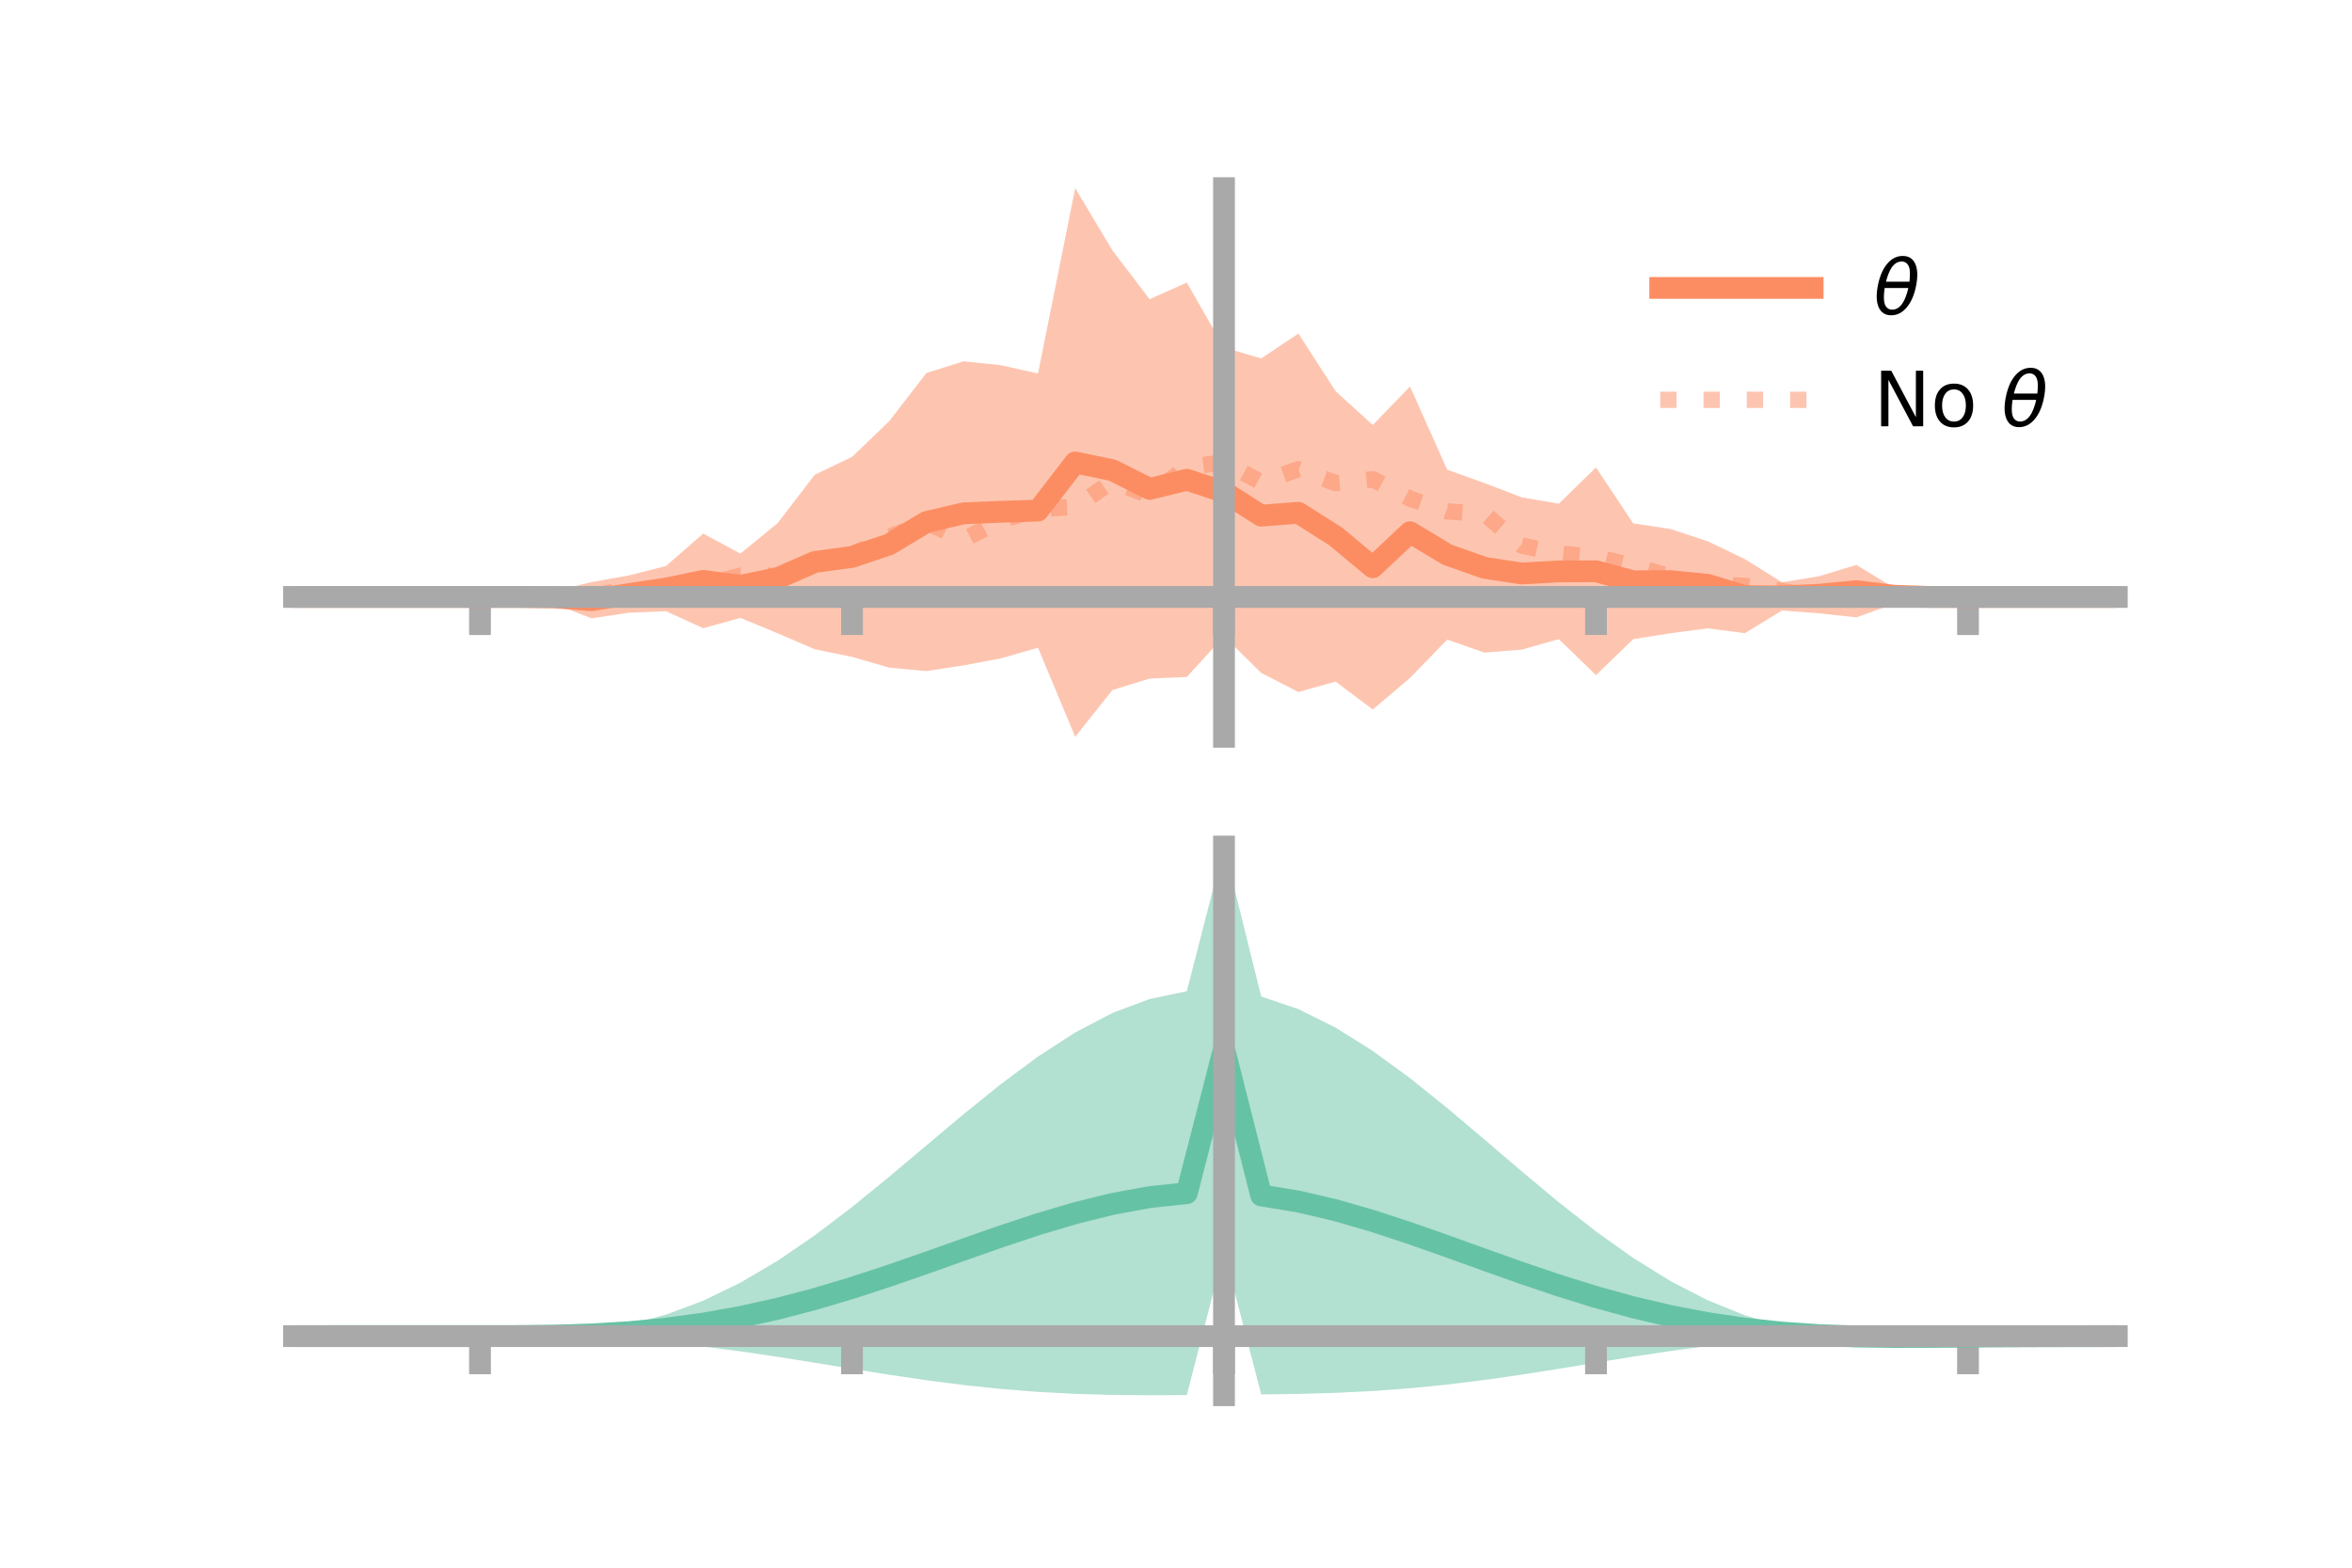
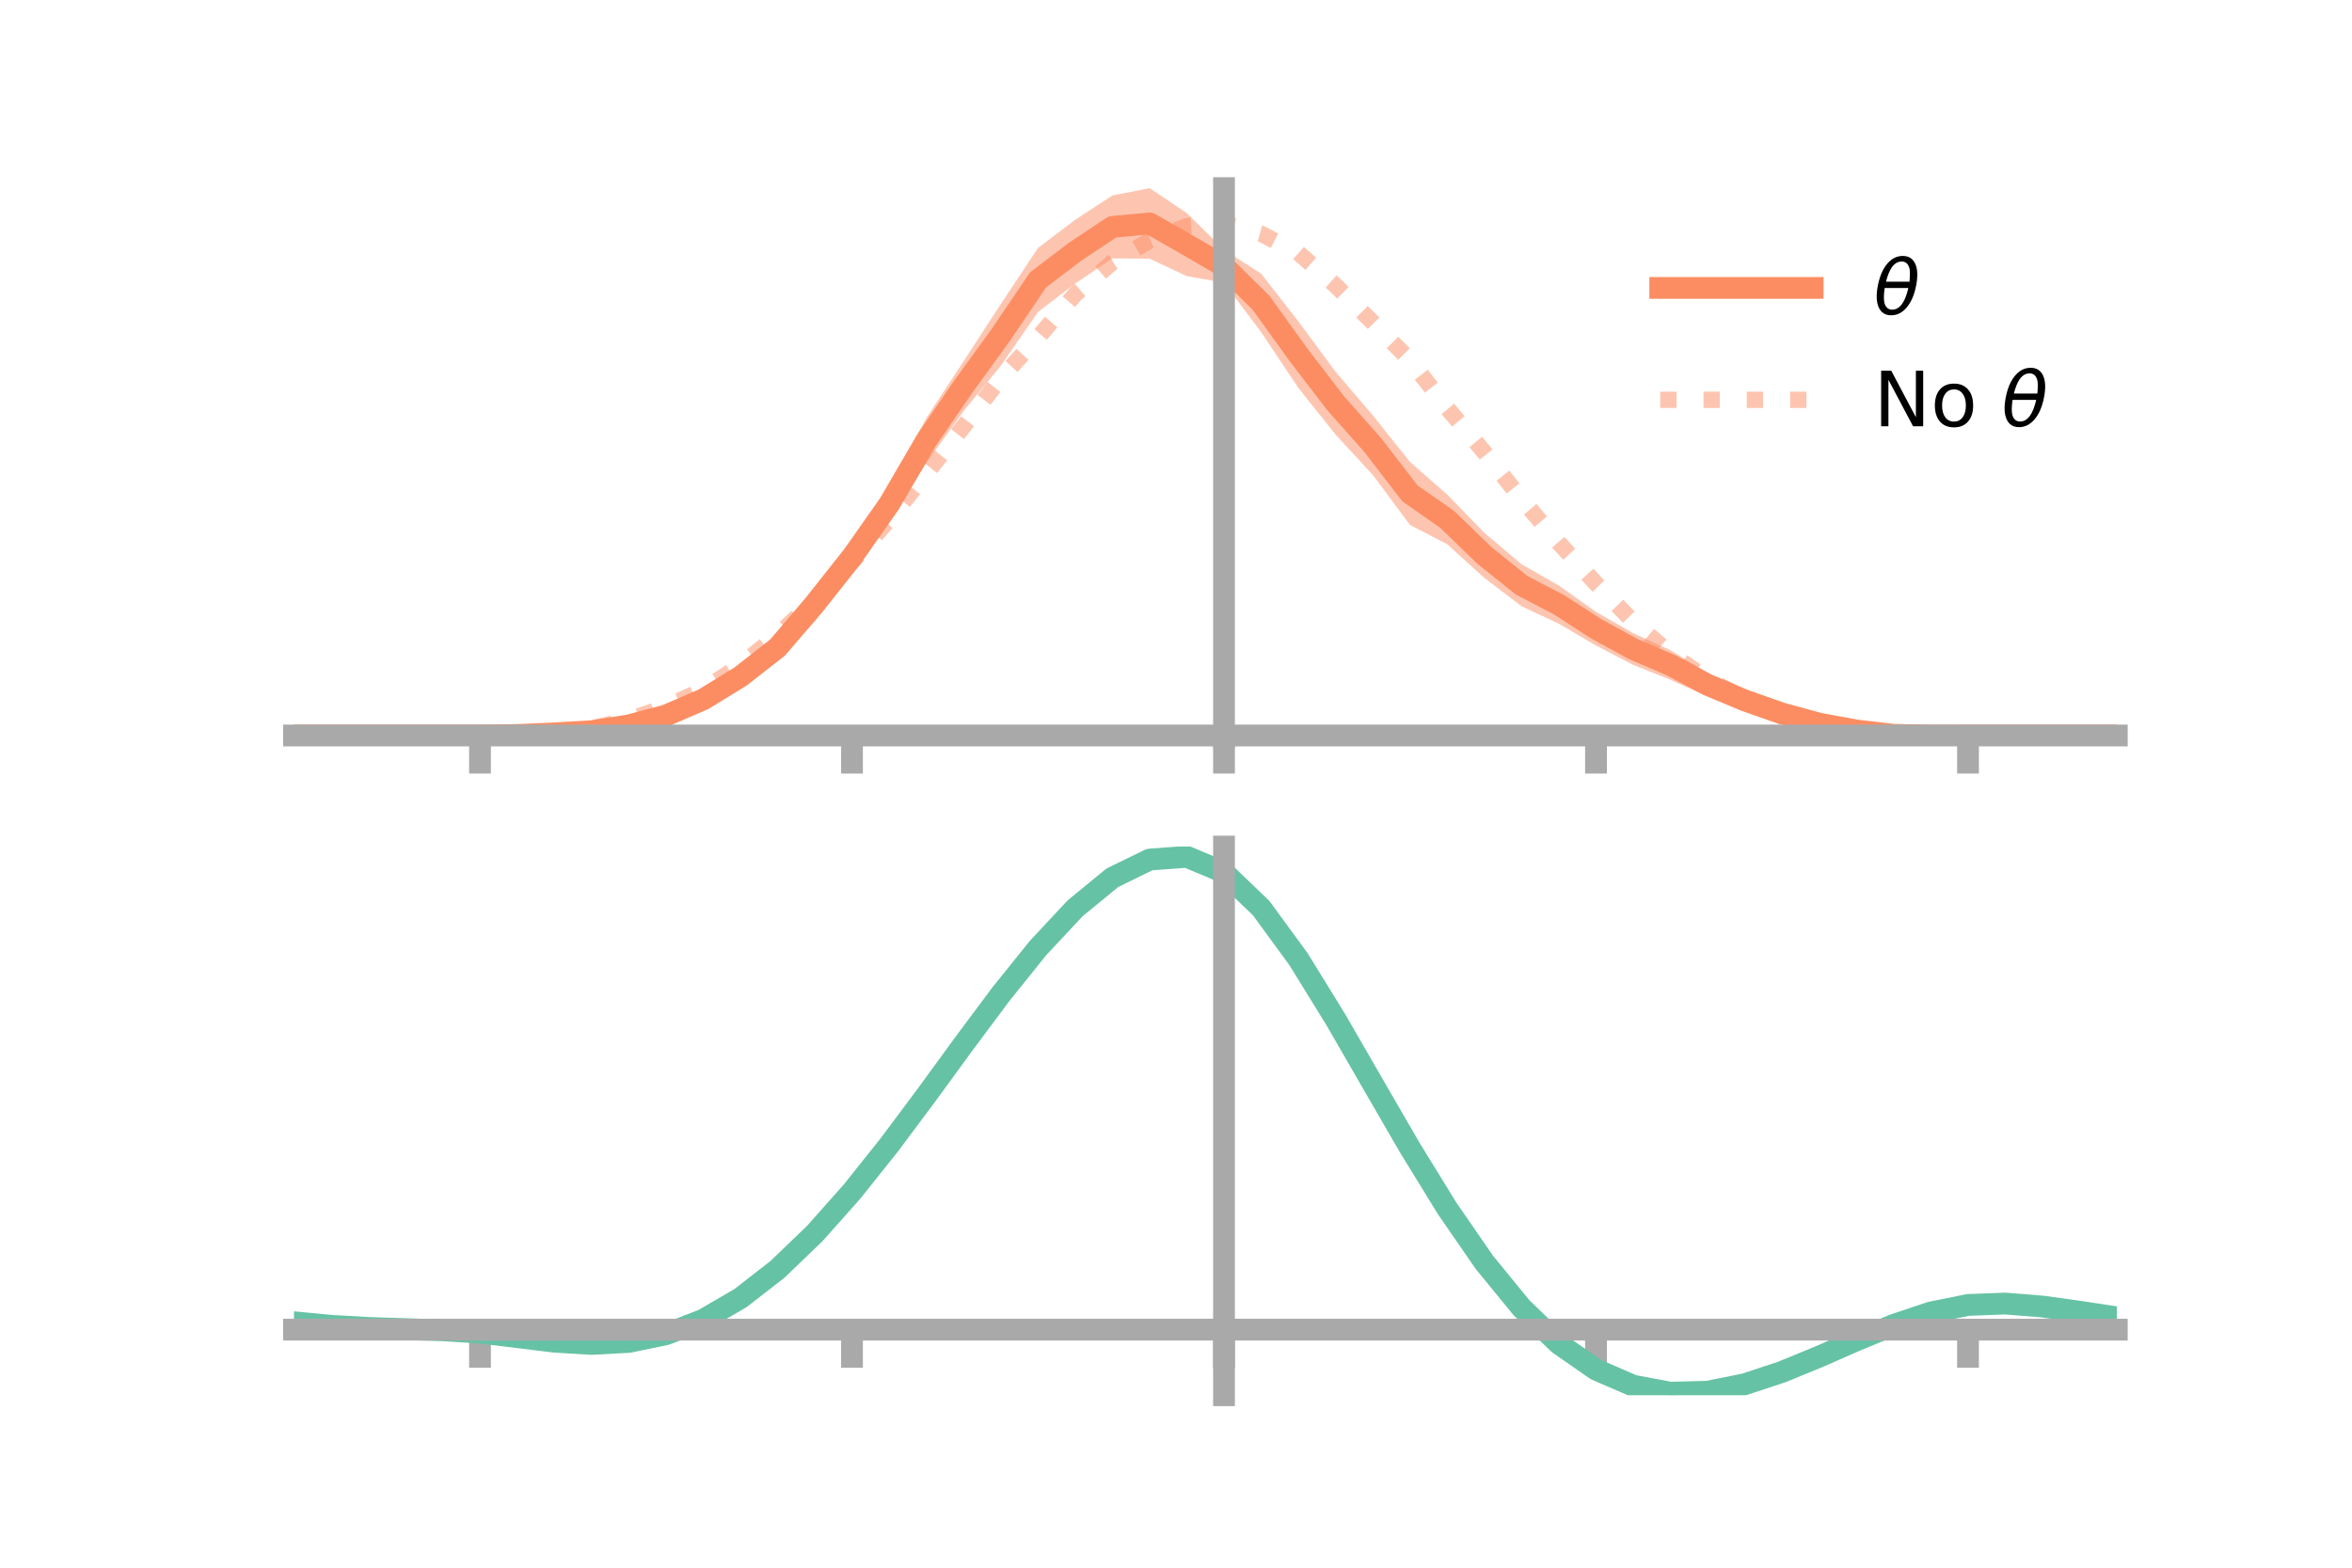
<svg xmlns="http://www.w3.org/2000/svg" xmlns:xlink="http://www.w3.org/1999/xlink" height="144pt" version="1.1" viewBox="0 0 216 144" width="216pt">
  <defs>
    <style type="text/css">*{stroke-linecap:butt;stroke-linejoin:round;}</style>
  </defs>
  <g id="figure_1">
    <g id="patch_1">
      <path d="M 0 144  L 216 144  L 216 0  L 0 0  z " style="fill:none;" />
    </g>
    <g id="axes_1">
      <g id="patch_2">
        <path d="M 27 67.68  L 194.4 67.68  L 194.4 17.28  L 27 17.28  z " style="fill:none;" />
      </g>
      <g id="PolyCollection_1">
-         <path clip-path="url(#p6ca75d2a4b)" d="M 27 54.832  L 27 54.832  L 30.416 54.832  L 33.833 54.832  L 37.249 54.832  L 40.665 54.832  L 44.082 54.832  L 47.498 54.809  L 50.914 54.29  L 54.331 53.467  L 57.747 52.859  L 61.163 51.989  L 64.58 49.013  L 67.996 50.851  L 71.412 48.055  L 74.829 43.602  L 78.245 41.972  L 81.661 38.691  L 85.078 34.262  L 88.494 33.186  L 91.91 33.543  L 95.327 34.306  L 98.743 17.28  L 102.159 22.994  L 105.576 27.486  L 108.992 25.952  L 112.408 31.92  L 115.824 32.926  L 119.241 30.638  L 122.657 35.931  L 126.073 39.04  L 129.49 35.501  L 132.906 43.145  L 136.322 44.368  L 139.739 45.68  L 143.155 46.267  L 146.571 42.938  L 149.988 48.077  L 153.404 48.588  L 156.82 49.713  L 160.237 51.352  L 163.653 53.486  L 167.069 52.927  L 170.486 51.89  L 173.902 53.972  L 177.318 54.82  L 180.735 54.832  L 184.151 54.832  L 187.567 54.832  L 190.984 54.832  L 194.4 54.832  L 194.4 54.832  L 194.4 54.832  L 190.984 54.832  L 187.567 54.832  L 184.151 54.832  L 180.735 54.832  L 177.318 54.847  L 173.902 55.47  L 170.486 56.706  L 167.069 56.339  L 163.653 56.077  L 160.237 58.163  L 156.82 57.712  L 153.404 58.169  L 149.988 58.71  L 146.571 62.014  L 143.155 58.708  L 139.739 59.676  L 136.322 59.943  L 132.906 58.753  L 129.49 62.274  L 126.073 65.172  L 122.657 62.605  L 119.241 63.566  L 115.824 61.809  L 112.408 58.443  L 108.992 62.187  L 105.576 62.331  L 102.159 63.388  L 98.743 67.68  L 95.327 59.494  L 91.91 60.477  L 88.494 61.119  L 85.078 61.644  L 81.661 61.327  L 78.245 60.338  L 74.829 59.637  L 71.412 58.171  L 67.996 56.758  L 64.58 57.705  L 61.163 56.142  L 57.747 56.282  L 54.331 56.799  L 50.914 55.46  L 47.498 54.848  L 44.082 54.832  L 40.665 54.832  L 37.249 54.832  L 33.833 54.832  L 30.416 54.832  L 27 54.832  z " style="fill:#fc8d62;fill-opacity:0.5;" />
+         <path clip-path="url(#p41ba941687)" d="M 27 67.558  L 27 67.558  L 30.416 67.558  L 33.833 67.558  L 37.249 67.558  L 40.665 67.558  L 44.082 67.558  L 47.498 67.457  L 50.914 67.192  L 54.331 66.87  L 57.747 66.237  L 61.163 65.055  L 64.58 63.446  L 67.996 61.035  L 71.412 58.232  L 74.829 53.86  L 78.245 49.542  L 81.661 44.67  L 85.078 38.395  L 88.494 33.18  L 91.91 27.932  L 95.327 22.774  L 98.743 20.189  L 102.159 17.956  L 105.576 17.28  L 108.992 19.574  L 112.408 22.944  L 115.824 25.142  L 119.241 29.526  L 122.657 34.149  L 126.073 38.152  L 129.49 42.432  L 132.906 45.426  L 136.322 48.947  L 139.739 51.831  L 143.155 53.782  L 146.571 56.202  L 149.988 58.162  L 153.404 59.716  L 156.82 61.816  L 160.237 63.418  L 163.653 64.842  L 167.069 66.055  L 170.486 66.781  L 173.902 67.315  L 177.318 67.507  L 180.735 67.558  L 184.151 67.558  L 187.567 67.558  L 190.984 67.558  L 194.4 67.558  L 194.4 67.558  L 194.4 67.558  L 190.984 67.558  L 187.567 67.558  L 184.151 67.558  L 180.735 67.559  L 177.318 67.624  L 173.902 67.68  L 170.486 67.42  L 167.069 66.89  L 163.653 66.236  L 160.237 65.258  L 156.82 63.988  L 153.404 62.443  L 149.988 61.073  L 146.571 59.296  L 143.155 57.289  L 139.739 55.689  L 136.322 53.089  L 132.906 49.992  L 129.49 48.219  L 126.073 43.625  L 122.657 39.921  L 119.241 35.638  L 115.824 30.514  L 112.408 25.973  L 108.992 25.365  L 105.576 23.762  L 102.159 23.733  L 98.743 26.045  L 95.327 28.652  L 91.91 33.601  L 88.494 37.761  L 85.078 42.498  L 81.661 47.941  L 78.245 52.789  L 74.829 57.09  L 71.412 60.727  L 67.996 63.268  L 64.58 65.046  L 61.163 66.383  L 57.747 67.028  L 54.331 67.456  L 50.914 67.534  L 47.498 67.572  L 44.082 67.559  L 40.665 67.558  L 37.249 67.558  L 33.833 67.558  L 30.416 67.558  L 27 67.558  z " style="fill:#fc8d62;fill-opacity:0.5;" />
      </g>
      <g id="matplotlib.axis_1">
        <g id="xtick_1">
          <g id="line2d_1">
            <defs>
-               <path d="M 0 0  L 0 3.5  " id="m09a8c3b1ac" style="stroke:#a9a9a9;stroke-width:2;" />
+               <path d="M 0 0  L 0 3.5  " id="m51d46bb97b" style="stroke:#a9a9a9;stroke-width:2;" />
            </defs>
            <g>
-               <use style="fill:#a9a9a9;stroke:#a9a9a9;stroke-width:2;" x="44.082" xlink:href="#m09a8c3b1ac" y="54.832" />
+               <use style="fill:#a9a9a9;stroke:#a9a9a9;stroke-width:2;" x="44.082" xlink:href="#m51d46bb97b" y="67.558" />
            </g>
          </g>
        </g>
        <g id="xtick_2">
          <g id="line2d_2">
            <g>
-               <use style="fill:#a9a9a9;stroke:#a9a9a9;stroke-width:2;" x="78.245" xlink:href="#m09a8c3b1ac" y="54.832" />
+               <use style="fill:#a9a9a9;stroke:#a9a9a9;stroke-width:2;" x="78.245" xlink:href="#m51d46bb97b" y="67.558" />
            </g>
          </g>
        </g>
        <g id="xtick_3">
          <g id="line2d_3">
            <g>
-               <use style="fill:#a9a9a9;stroke:#a9a9a9;stroke-width:2;" x="112.408" xlink:href="#m09a8c3b1ac" y="54.832" />
+               <use style="fill:#a9a9a9;stroke:#a9a9a9;stroke-width:2;" x="112.408" xlink:href="#m51d46bb97b" y="67.558" />
            </g>
          </g>
        </g>
        <g id="xtick_4">
          <g id="line2d_4">
            <g>
-               <use style="fill:#a9a9a9;stroke:#a9a9a9;stroke-width:2;" x="146.571" xlink:href="#m09a8c3b1ac" y="54.832" />
+               <use style="fill:#a9a9a9;stroke:#a9a9a9;stroke-width:2;" x="146.571" xlink:href="#m51d46bb97b" y="67.558" />
            </g>
          </g>
        </g>
        <g id="xtick_5">
          <g id="line2d_5">
            <g>
-               <use style="fill:#a9a9a9;stroke:#a9a9a9;stroke-width:2;" x="180.735" xlink:href="#m09a8c3b1ac" y="54.832" />
+               <use style="fill:#a9a9a9;stroke:#a9a9a9;stroke-width:2;" x="180.735" xlink:href="#m51d46bb97b" y="67.558" />
            </g>
          </g>
        </g>
      </g>
      <g id="matplotlib.axis_2" />
      <g id="line2d_6">
-         <path clip-path="url(#p6ca75d2a4b)" d="M 27 54.832  L 30.416 54.832  L 33.833 54.832  L 37.249 54.832  L 40.665 54.832  L 44.082 54.832  L 47.498 54.829  L 50.914 54.875  L 54.331 55.133  L 57.747 54.57  L 61.163 54.065  L 64.58 53.359  L 67.996 53.804  L 71.412 53.113  L 74.829 51.62  L 78.245 51.155  L 81.661 50.009  L 85.078 47.953  L 88.494 47.153  L 91.91 47.01  L 95.327 46.9  L 98.743 42.48  L 102.159 43.191  L 105.576 44.909  L 108.992 44.07  L 112.408 45.182  L 115.824 47.368  L 119.241 47.102  L 122.657 49.268  L 126.073 52.106  L 129.49 48.888  L 132.906 50.949  L 136.322 52.155  L 139.739 52.678  L 143.155 52.488  L 146.571 52.476  L 149.988 53.394  L 153.404 53.378  L 156.82 53.713  L 160.237 54.757  L 163.653 54.781  L 167.069 54.633  L 170.486 54.298  L 173.902 54.721  L 177.318 54.834  L 180.735 54.832  L 184.151 54.832  L 187.567 54.832  L 190.984 54.832  L 194.4 54.832  " style="fill:none;stroke:#fc8d62;stroke-linecap:square;stroke-width:2;" />
+         <path clip-path="url(#p41ba941687)" d="M 27 67.558  L 30.416 67.558  L 33.833 67.558  L 37.249 67.558  L 40.665 67.558  L 44.082 67.558  L 47.498 67.514  L 50.914 67.363  L 54.331 67.163  L 57.747 66.632  L 61.163 65.719  L 64.58 64.246  L 67.996 62.151  L 71.412 59.48  L 74.829 55.475  L 78.245 51.166  L 81.661 46.305  L 85.078 40.447  L 88.494 35.471  L 91.91 30.766  L 95.327 25.713  L 98.743 23.117  L 102.159 20.844  L 105.576 20.521  L 108.992 22.469  L 112.408 24.458  L 115.824 27.828  L 119.241 32.582  L 122.657 37.035  L 126.073 40.888  L 129.49 45.326  L 132.906 47.709  L 136.322 51.018  L 139.739 53.76  L 143.155 55.536  L 146.571 57.749  L 149.988 59.618  L 153.404 61.08  L 156.82 62.902  L 160.237 64.338  L 163.653 65.539  L 167.069 66.472  L 170.486 67.1  L 173.902 67.498  L 177.318 67.565  L 180.735 67.558  L 184.151 67.558  L 187.567 67.558  L 190.984 67.558  L 194.4 67.558  " style="fill:none;stroke:#fc8d62;stroke-linecap:square;stroke-width:2;" />
      </g>
      <g id="line2d_7">
-         <path clip-path="url(#p6ca75d2a4b)" d="M 27 54.832  L 30.416 54.832  L 33.833 54.832  L 37.249 54.832  L 40.665 54.832  L 44.082 54.832  L 47.498 54.848  L 50.914 54.829  L 54.331 54.746  L 57.747 54.094  L 61.163 54.314  L 64.58 53.778  L 67.996 52.879  L 71.412 52.888  L 74.829 51.576  L 78.245 50.927  L 81.661 49.31  L 85.078 48  L 88.494 49.556  L 91.91 47.814  L 95.327 46.755  L 98.743 46.568  L 102.159 44.208  L 105.576 45.523  L 108.992 42.896  L 112.408 42.48  L 115.824 44.3  L 119.241 43.1  L 122.657 44.371  L 126.073 44.027  L 129.49 45.804  L 132.906 46.976  L 136.322 47.188  L 139.739 50.108  L 143.155 50.839  L 146.571 51.166  L 149.988 51.977  L 153.404 52.95  L 156.82 53.683  L 160.237 53.806  L 163.653 54.278  L 167.069 54.915  L 170.486 54.702  L 173.902 54.777  L 177.318 54.807  L 180.735 54.832  L 184.151 54.832  L 187.567 54.832  L 190.984 54.832  L 194.4 54.832  " style="fill:none;stroke:#fc8d62;stroke-dasharray:1.5,2.475;stroke-dashoffset:0;stroke-opacity:0.5;stroke-width:1.5;" />
+         <path clip-path="url(#p41ba941687)" d="M 27 67.558  L 30.416 67.558  L 33.833 67.558  L 37.249 67.558  L 40.665 67.558  L 44.082 67.558  L 47.498 67.535  L 50.914 67.338  L 54.331 66.907  L 57.747 66.123  L 61.163 64.913  L 64.58 63.363  L 67.996 61.113  L 71.412 58.33  L 74.829 55.116  L 78.245 51.631  L 81.661 47.717  L 85.078 43.494  L 88.494 39.161  L 91.91 34.735  L 95.327 30.994  L 98.743 27.031  L 102.159 24.099  L 105.576 22.095  L 108.992 20.771  L 112.408 20.521  L 115.824 21.481  L 119.241 23.232  L 122.657 26.229  L 126.073 29.618  L 129.49 33.082  L 132.906 37.487  L 136.322 41.546  L 139.739 45.851  L 143.155 49.861  L 146.571 53.6  L 149.988 57.1  L 153.404 60.045  L 156.82 62.379  L 160.237 64.193  L 163.653 65.732  L 167.069 66.645  L 170.486 67.188  L 173.902 67.464  L 177.318 67.542  L 180.735 67.558  L 184.151 67.558  L 187.567 67.558  L 190.984 67.558  L 194.4 67.558  " style="fill:none;stroke:#fc8d62;stroke-dasharray:1.5,2.475;stroke-dashoffset:0;stroke-opacity:0.5;stroke-width:1.5;" />
      </g>
      <g id="patch_3">
        <path d="M 112.408 67.68  L 112.408 17.28  " style="fill:none;stroke:#a9a9a9;stroke-linecap:square;stroke-linejoin:miter;stroke-width:2;" />
      </g>
      <g id="patch_4">
        <path d="M 194.4 67.68  L 194.4 17.28  " style="fill:none;" />
      </g>
      <g id="patch_5">
-         <path d="M 27 54.832  L 194.4 54.832  " style="fill:none;stroke:#a9a9a9;stroke-linecap:square;stroke-linejoin:miter;stroke-width:2;" />
+         <path d="M 27 67.558  L 194.4 67.558  " style="fill:none;stroke:#a9a9a9;stroke-linecap:square;stroke-linejoin:miter;stroke-width:2;" />
      </g>
      <g id="patch_6">
        <path d="M 27 17.28  L 194.4 17.28  " style="fill:none;" />
      </g>
      <g id="legend_1">
        <g id="line2d_8">
          <path d="M 152.47 26.449  L 166.47 26.449  " style="fill:none;stroke:#fc8d62;stroke-linecap:square;stroke-width:2;" />
        </g>
        <g id="line2d_9" />
        <g id="text_1">
          <g transform="translate(172.07 28.89891)scale(0.07 -0.07)">
            <defs>
              <path d="M 45.516 34.672  L 14.453 34.672  Q 12.359 20.062 14.5 13.875  Q 17.188 6.25 24.469 6.25  Q 31.781 6.25 37.359 13.922  Q 42.234 20.656 45.516 34.672  z M 47.016 42.969  Q 48.344 56.844 46.625 61.719  Q 43.953 69.438 36.766 69.438  Q 29.297 69.438 23.828 61.812  Q 19.531 55.672 16.156 42.969  z M 38.188 76.766  Q 49.906 76.766 54.594 66.406  Q 59.281 56.109 55.719 37.844  Q 52.203 19.625 43.453 9.281  Q 34.766 -1.125 23.047 -1.125  Q 11.281 -1.125 6.641 9.281  Q 2 19.625 5.516 37.844  Q 9.078 56.109 17.719 66.406  Q 26.422 76.766 38.188 76.766  z " id="DejaVuSans-Oblique-952" />
            </defs>
            <use transform="translate(0 0.234375)" xlink:href="#DejaVuSans-Oblique-952" />
          </g>
        </g>
        <g id="line2d_10">
          <path d="M 152.47 36.724  L 166.47 36.724  " style="fill:none;stroke:#fc8d62;stroke-dasharray:1.5,2.475;stroke-dashoffset:0;stroke-opacity:0.5;stroke-width:1.5;" />
        </g>
        <g id="line2d_11" />
        <g id="text_2">
          <g transform="translate(172.07 39.17359)scale(0.07 -0.07)">
            <defs>
              <path d="M 9.812 72.906  L 23.094 72.906  L 55.422 11.922  L 55.422 72.906  L 64.984 72.906  L 64.984 0  L 51.703 0  L 19.391 60.984  L 19.391 0  L 9.812 0  z " id="DejaVuSans-78" />
              <path d="M 30.609 48.391  Q 23.391 48.391 19.188 42.75  Q 14.984 37.109 14.984 27.297  Q 14.984 17.484 19.156 11.844  Q 23.344 6.203 30.609 6.203  Q 37.797 6.203 41.984 11.859  Q 46.188 17.531 46.188 27.297  Q 46.188 37.016 41.984 42.703  Q 37.797 48.391 30.609 48.391  z M 30.609 56  Q 42.328 56 49.016 48.375  Q 55.719 40.766 55.719 27.297  Q 55.719 13.875 49.016 6.219  Q 42.328 -1.422 30.609 -1.422  Q 18.844 -1.422 12.172 6.219  Q 5.516 13.875 5.516 27.297  Q 5.516 40.766 12.172 48.375  Q 18.844 56 30.609 56  z " id="DejaVuSans-111" />
              <path id="DejaVuSans-32" />
            </defs>
            <use transform="translate(0 0.234375)" xlink:href="#DejaVuSans-78" />
            <use transform="translate(74.80469 0.234375)" xlink:href="#DejaVuSans-111" />
            <use transform="translate(135.9863 0.234375)" xlink:href="#DejaVuSans-32" />
            <use transform="translate(167.7734 0.234375)" xlink:href="#DejaVuSans-Oblique-952" />
          </g>
        </g>
      </g>
    </g>
    <g id="axes_2">
      <g id="patch_7">
        <path d="M 27 128.16  L 194.4 128.16  L 194.4 77.76  L 27 77.76  z " style="fill:none;" />
      </g>
      <g id="PolyCollection_2">
-         <path clip-path="url(#p4cc0d08d5c)" d="M 27 122.734  L 27 122.726  L 30.416 122.728  L 33.833 122.729  L 37.249 122.729  L 40.665 122.729  L 44.082 122.729  L 47.498 122.711  L 50.914 122.587  L 54.331 122.268  L 57.747 121.676  L 61.163 120.756  L 64.58 119.475  L 67.996 117.821  L 71.412 115.808  L 74.829 113.473  L 78.245 110.875  L 81.661 108.091  L 85.078 105.213  L 88.494 102.342  L 91.91 99.585  L 95.327 97.049  L 98.743 94.838  L 102.159 93.048  L 105.576 91.764  L 108.992 91.055  L 112.408 77.76  L 115.824 91.531  L 119.241 92.695  L 122.657 94.391  L 126.073 96.537  L 129.49 99.034  L 132.906 101.78  L 136.322 104.667  L 139.739 107.586  L 143.155 110.435  L 146.571 113.118  L 149.988 115.552  L 153.404 117.672  L 156.82 119.432  L 160.237 120.812  L 163.653 121.81  L 167.069 122.426  L 170.486 122.596  L 173.902 122.598  L 177.318 122.619  L 180.735 122.655  L 184.151 122.683  L 187.567 122.702  L 190.984 122.715  L 194.4 122.722  L 194.4 122.742  L 194.4 122.742  L 190.984 122.757  L 187.567 122.784  L 184.151 122.829  L 180.735 122.899  L 177.318 122.988  L 173.902 123.022  L 170.486 122.933  L 167.069 122.848  L 163.653 122.997  L 160.237 123.271  L 156.82 123.643  L 153.404 124.098  L 149.988 124.614  L 146.571 125.167  L 143.155 125.728  L 139.739 126.267  L 136.322 126.758  L 132.906 127.18  L 129.49 127.52  L 126.073 127.773  L 122.657 127.941  L 119.241 128.037  L 115.824 128.083  L 112.408 114.899  L 108.992 128.143  L 105.576 128.16  L 102.159 128.131  L 98.743 128.033  L 95.327 127.852  L 91.91 127.581  L 88.494 127.221  L 85.078 126.781  L 81.661 126.277  L 78.245 125.733  L 74.829 125.174  L 71.412 124.63  L 67.996 124.127  L 64.58 123.688  L 61.163 123.329  L 57.747 123.059  L 54.331 122.878  L 50.914 122.776  L 47.498 122.735  L 44.082 122.729  L 40.665 122.729  L 37.249 122.729  L 33.833 122.73  L 30.416 122.731  L 27 122.734  z " style="fill:#66c2a5;fill-opacity:0.5;" />
+         <path clip-path="url(#pd423d607f9)" d="M 27 121.5  L 27 121.412  L 30.416 121.746  L 33.833 121.943  L 37.249 122.05  L 40.665 122.153  L 44.082 122.375  L 47.498 122.786  L 50.914 123.196  L 54.331 123.392  L 57.747 123.201  L 61.163 122.486  L 64.58 121.144  L 67.996 119.117  L 71.412 116.4  L 74.829 113.033  L 78.245 109.1  L 81.661 104.718  L 85.078 100.043  L 88.494 95.262  L 91.91 90.59  L 95.327 86.266  L 98.743 82.546  L 102.159 79.702  L 105.576 78.013  L 108.992 77.76  L 112.408 79.216  L 115.824 82.542  L 119.241 87.275  L 122.657 92.884  L 126.073 98.888  L 129.49 104.877  L 132.906 110.515  L 136.322 115.546  L 139.739 119.79  L 143.155 123.137  L 146.571 125.548  L 149.988 127.042  L 153.404 127.691  L 156.82 127.608  L 160.237 126.933  L 163.653 125.823  L 167.069 124.446  L 170.486 122.977  L 173.902 121.59  L 177.318 120.463  L 180.735 119.776  L 184.151 119.651  L 187.567 119.933  L 190.984 120.419  L 194.4 120.95  L 194.4 121.062  L 194.4 121.062  L 190.984 120.557  L 187.567 120.092  L 184.151 119.824  L 180.735 119.955  L 177.318 120.654  L 173.902 121.815  L 170.486 123.254  L 167.069 124.782  L 163.653 126.211  L 160.237 127.361  L 156.82 128.062  L 153.404 128.16  L 149.988 127.527  L 146.571 126.066  L 143.155 123.719  L 139.739 120.473  L 136.322 116.364  L 132.906 111.492  L 129.49 106.025  L 126.073 100.209  L 122.657 94.37  L 119.241 88.907  L 115.824 84.295  L 112.408 81.055  L 108.992 79.644  L 105.576 79.898  L 102.159 81.545  L 98.743 84.305  L 95.327 87.902  L 91.91 92.073  L 88.494 96.567  L 85.078 101.155  L 81.661 105.63  L 78.245 109.815  L 74.829 113.567  L 71.412 116.775  L 67.996 119.37  L 64.58 121.319  L 61.163 122.626  L 57.747 123.328  L 54.331 123.503  L 50.914 123.285  L 47.498 122.857  L 44.082 122.445  L 40.665 122.226  L 37.249 122.121  L 33.833 122.012  L 30.416 121.818  L 27 121.5  z " style="fill:#66c2a5;fill-opacity:0.5;" />
      </g>
      <g id="matplotlib.axis_3">
        <g id="xtick_6">
          <g id="line2d_12">
            <g>
-               <use style="fill:#a9a9a9;stroke:#a9a9a9;stroke-width:2;" x="44.082" xlink:href="#m09a8c3b1ac" y="122.729" />
+               <use style="fill:#a9a9a9;stroke:#a9a9a9;stroke-width:2;" x="44.082" xlink:href="#m51d46bb97b" y="122.135" />
            </g>
          </g>
        </g>
        <g id="xtick_7">
          <g id="line2d_13">
            <g>
-               <use style="fill:#a9a9a9;stroke:#a9a9a9;stroke-width:2;" x="78.245" xlink:href="#m09a8c3b1ac" y="122.729" />
+               <use style="fill:#a9a9a9;stroke:#a9a9a9;stroke-width:2;" x="78.245" xlink:href="#m51d46bb97b" y="122.135" />
            </g>
          </g>
        </g>
        <g id="xtick_8">
          <g id="line2d_14">
            <g>
-               <use style="fill:#a9a9a9;stroke:#a9a9a9;stroke-width:2;" x="112.408" xlink:href="#m09a8c3b1ac" y="122.729" />
+               <use style="fill:#a9a9a9;stroke:#a9a9a9;stroke-width:2;" x="112.408" xlink:href="#m51d46bb97b" y="122.135" />
            </g>
          </g>
        </g>
        <g id="xtick_9">
          <g id="line2d_15">
            <g>
-               <use style="fill:#a9a9a9;stroke:#a9a9a9;stroke-width:2;" x="146.571" xlink:href="#m09a8c3b1ac" y="122.729" />
+               <use style="fill:#a9a9a9;stroke:#a9a9a9;stroke-width:2;" x="146.571" xlink:href="#m51d46bb97b" y="122.135" />
            </g>
          </g>
        </g>
        <g id="xtick_10">
          <g id="line2d_16">
            <g>
-               <use style="fill:#a9a9a9;stroke:#a9a9a9;stroke-width:2;" x="180.735" xlink:href="#m09a8c3b1ac" y="122.729" />
+               <use style="fill:#a9a9a9;stroke:#a9a9a9;stroke-width:2;" x="180.735" xlink:href="#m51d46bb97b" y="122.135" />
            </g>
          </g>
        </g>
      </g>
      <g id="matplotlib.axis_4" />
      <g id="line2d_17">
-         <path clip-path="url(#p4cc0d08d5c)" d="M 27 122.73  L 30.416 122.729  L 33.833 122.729  L 37.249 122.729  L 40.665 122.729  L 44.082 122.729  L 47.498 122.723  L 50.914 122.682  L 54.331 122.573  L 57.747 122.367  L 61.163 122.043  L 64.58 121.581  L 67.996 120.974  L 71.412 120.219  L 74.829 119.323  L 78.245 118.304  L 81.661 117.184  L 85.078 115.997  L 88.494 114.782  L 91.91 113.583  L 95.327 112.451  L 98.743 111.436  L 102.159 110.59  L 105.576 109.962  L 108.992 109.599  L 112.408 96.329  L 115.824 109.807  L 119.241 110.366  L 122.657 111.166  L 126.073 112.155  L 129.49 113.277  L 132.906 114.48  L 136.322 115.712  L 139.739 116.927  L 143.155 118.081  L 146.571 119.143  L 149.988 120.083  L 153.404 120.885  L 156.82 121.538  L 160.237 122.042  L 163.653 122.403  L 167.069 122.637  L 170.486 122.764  L 173.902 122.81  L 177.318 122.804  L 180.735 122.777  L 184.151 122.756  L 187.567 122.743  L 190.984 122.736  L 194.4 122.732  " style="fill:none;stroke:#66c2a5;stroke-linecap:square;stroke-width:2;" />
+         <path clip-path="url(#pd423d607f9)" d="M 27 121.456  L 30.416 121.782  L 33.833 121.977  L 37.249 122.085  L 40.665 122.19  L 44.082 122.41  L 47.498 122.822  L 50.914 123.241  L 54.331 123.448  L 57.747 123.264  L 61.163 122.556  L 64.58 121.232  L 67.996 119.244  L 71.412 116.588  L 74.829 113.3  L 78.245 109.457  L 81.661 105.174  L 85.078 100.599  L 88.494 95.915  L 91.91 91.332  L 95.327 87.084  L 98.743 83.425  L 102.159 80.624  L 105.576 78.955  L 108.992 78.702  L 112.408 80.135  L 115.824 83.418  L 119.241 88.091  L 122.657 93.627  L 126.073 99.549  L 129.49 105.451  L 132.906 111.004  L 136.322 115.955  L 139.739 120.131  L 143.155 123.428  L 146.571 125.807  L 149.988 127.284  L 153.404 127.926  L 156.82 127.835  L 160.237 127.147  L 163.653 126.017  L 167.069 124.614  L 170.486 123.115  L 173.902 121.703  L 177.318 120.559  L 180.735 119.866  L 184.151 119.737  L 187.567 120.012  L 190.984 120.488  L 194.4 121.006  " style="fill:none;stroke:#66c2a5;stroke-linecap:square;stroke-width:2;" />
      </g>
      <g id="patch_8">
        <path d="M 112.408 128.16  L 112.408 77.76  " style="fill:none;stroke:#a9a9a9;stroke-linecap:square;stroke-linejoin:miter;stroke-width:2;" />
      </g>
      <g id="patch_9">
        <path d="M 194.4 128.16  L 194.4 77.76  " style="fill:none;" />
      </g>
      <g id="patch_10">
-         <path d="M 27 122.729  L 194.4 122.729  " style="fill:none;stroke:#a9a9a9;stroke-linecap:square;stroke-linejoin:miter;stroke-width:2;" />
+         <path d="M 27 122.135  L 194.4 122.135  " style="fill:none;stroke:#a9a9a9;stroke-linecap:square;stroke-linejoin:miter;stroke-width:2;" />
      </g>
      <g id="patch_11">
        <path d="M 27 77.76  L 194.4 77.76  " style="fill:none;" />
      </g>
    </g>
  </g>
  <defs>
-     <clipPath id="p6ca75d2a4b">
+     <clipPath id="p41ba941687">
      <rect height="50.4" width="167.4" x="27" y="17.28" />
    </clipPath>
-     <clipPath id="p4cc0d08d5c">
+     <clipPath id="pd423d607f9">
      <rect height="50.4" width="167.4" x="27" y="77.76" />
    </clipPath>
  </defs>
</svg>
